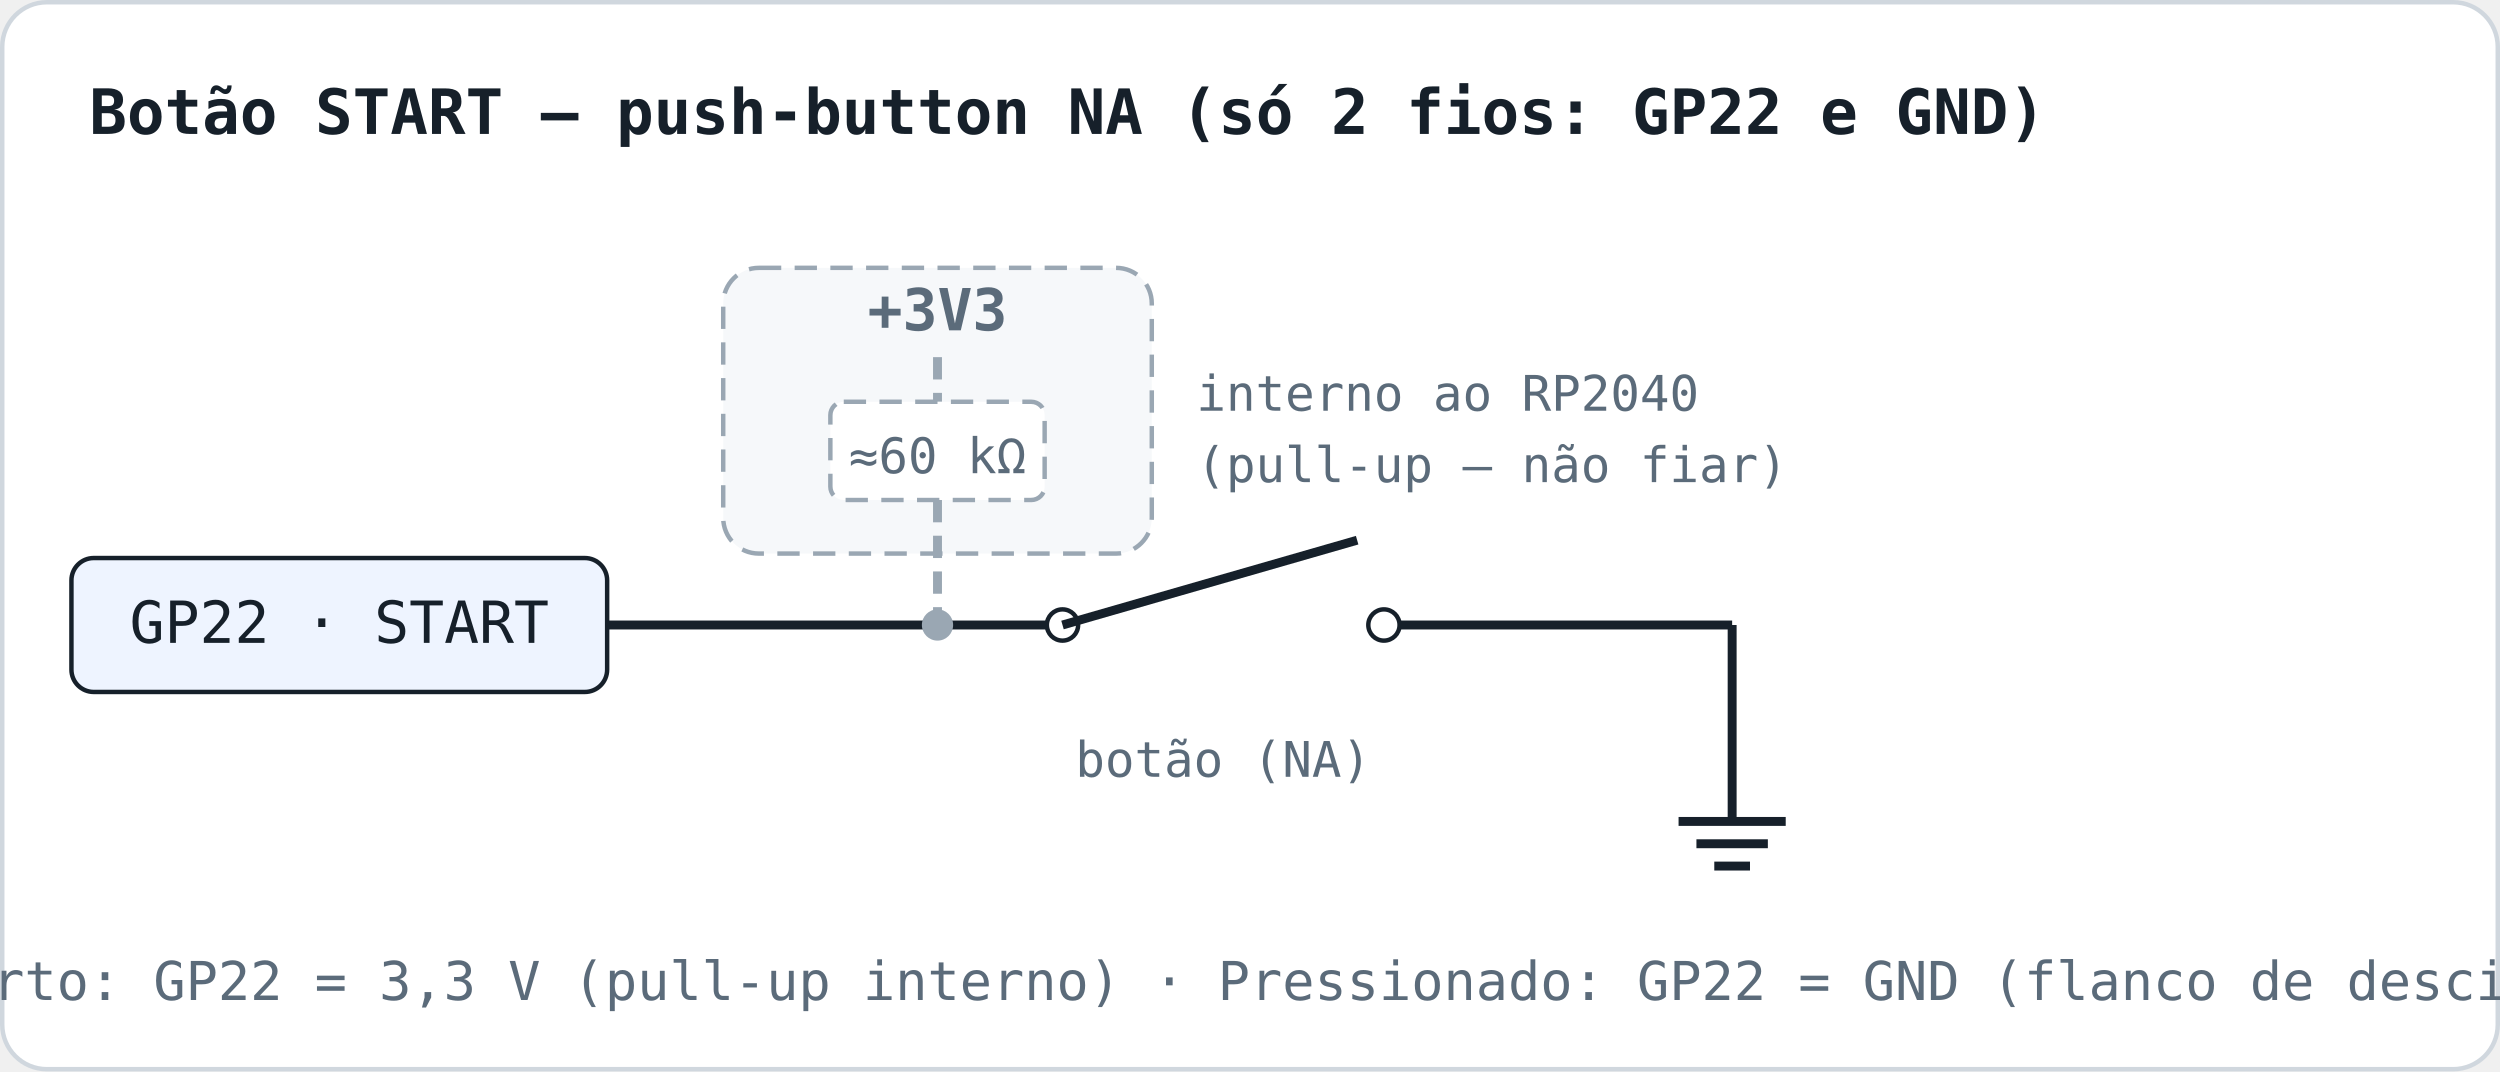
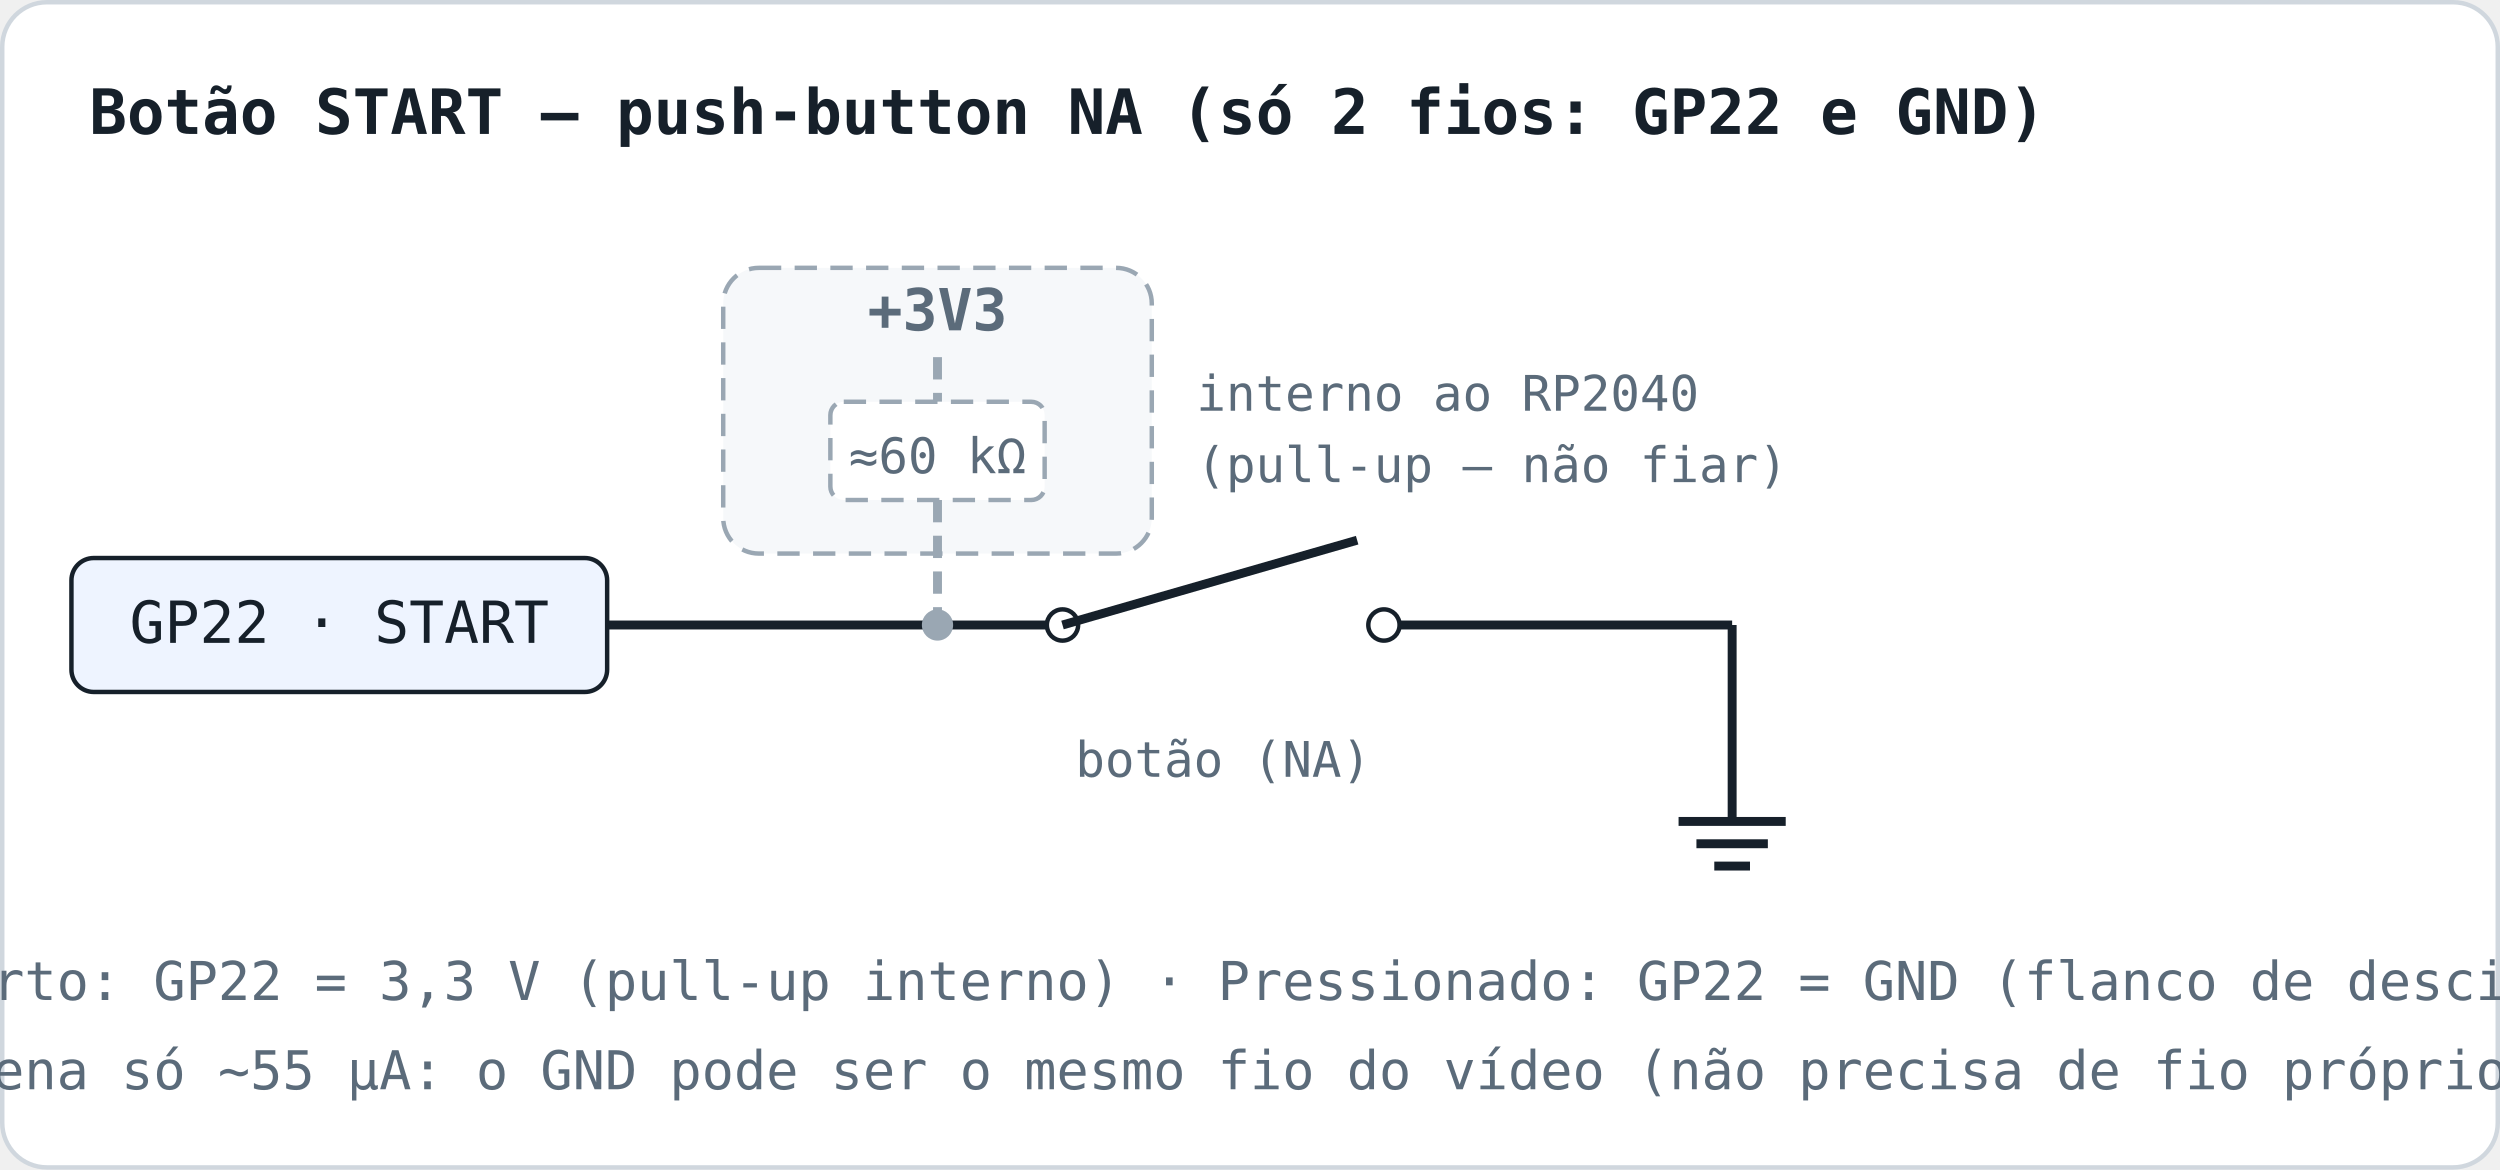
- <svg xmlns="http://www.w3.org/2000/svg" viewBox="0 0 560 240" font-family="ui-monospace, SFMono-Regular, Menlo, Consolas, monospace" font-size="13">
-   <rect x="0.5" y="0.5" width="559" height="239" rx="10" fill="#ffffff" stroke="#d0d7de" />
+ <svg xmlns="http://www.w3.org/2000/svg" viewBox="0 0 560 262" font-family="ui-monospace, SFMono-Regular, Menlo, Consolas, monospace" font-size="13">
+   <rect x="0.5" y="0.5" width="559" height="261" rx="10" fill="#ffffff" stroke="#d0d7de" />
  <text x="20" y="30" font-size="14" font-weight="bold" fill="#16202a">Botão START — push-button NA (só 2 fios: GP22 e GND)</text>
  <rect x="162" y="60" width="96" height="64" rx="8" fill="#f6f8fa" stroke="#9aa7b3" stroke-dasharray="5 3" />
  <text x="210" y="74" text-anchor="middle" font-weight="bold" fill="#5b6b7a">+3V3</text>
  <g stroke="#9aa7b3" stroke-width="2" fill="none" stroke-dasharray="5 3">
    <line x1="210" y1="80" x2="210" y2="90" />
    <line x1="210" y1="112" x2="210" y2="140" />
  </g>
  <rect x="186" y="90" width="48" height="22" rx="3" fill="#ffffff" stroke="#9aa7b3" stroke-dasharray="5 3" />
  <text x="210" y="106" text-anchor="middle" font-size="11" fill="#5b6b7a">≈60 kΩ</text>
  <text x="268" y="92" fill="#5b6b7a" font-size="11">interno ao RP2040</text>
  <text x="268" y="108" fill="#5b6b7a" font-size="11">(pull-up — não fiar)</text>
  <rect x="16" y="125" width="120" height="30" rx="5" fill="#eef4ff" stroke="#16202a" />
  <text x="76" y="144" text-anchor="middle" fill="#16202a">GP22 · START</text>
  <g stroke="#16202a" stroke-width="2" fill="none">
    <line x1="136" y1="140" x2="238" y2="140" />
    <line x1="310" y1="140" x2="388" y2="140" />
    <line x1="388" y1="140" x2="388" y2="184" />
  </g>
  <circle cx="210" cy="140" r="3.5" fill="#9aa7b3" />
  <circle cx="238" cy="140" r="3.5" fill="#ffffff" stroke="#16202a" />
  <circle cx="310" cy="140" r="3.5" fill="#ffffff" stroke="#16202a" />
  <line x1="238" y1="140" x2="304" y2="121" stroke="#16202a" stroke-width="2" />
  <text x="274" y="174" text-anchor="middle" font-size="11" fill="#5b6b7a">botão (NA)</text>
  <g stroke="#16202a" stroke-width="2">
    <line x1="376" y1="184" x2="400" y2="184" />
    <line x1="380" y1="189" x2="396" y2="189" />
    <line x1="384" y1="194" x2="392" y2="194" />
  </g>
  <text x="280" y="224" text-anchor="middle" fill="#5b6b7a" font-size="12">Aberto: GP22 = 3,3 V (pull-up interno)  ·  Pressionado: GP22 = GND (flanco de descida)</text>
+   <text x="280" y="244" text-anchor="middle" fill="#5b6b7a" font-size="12">Drena só ~55 µA: o GND pode ser o mesmo fio do vídeo (não precisa de fio próprio).</text>
</svg>
